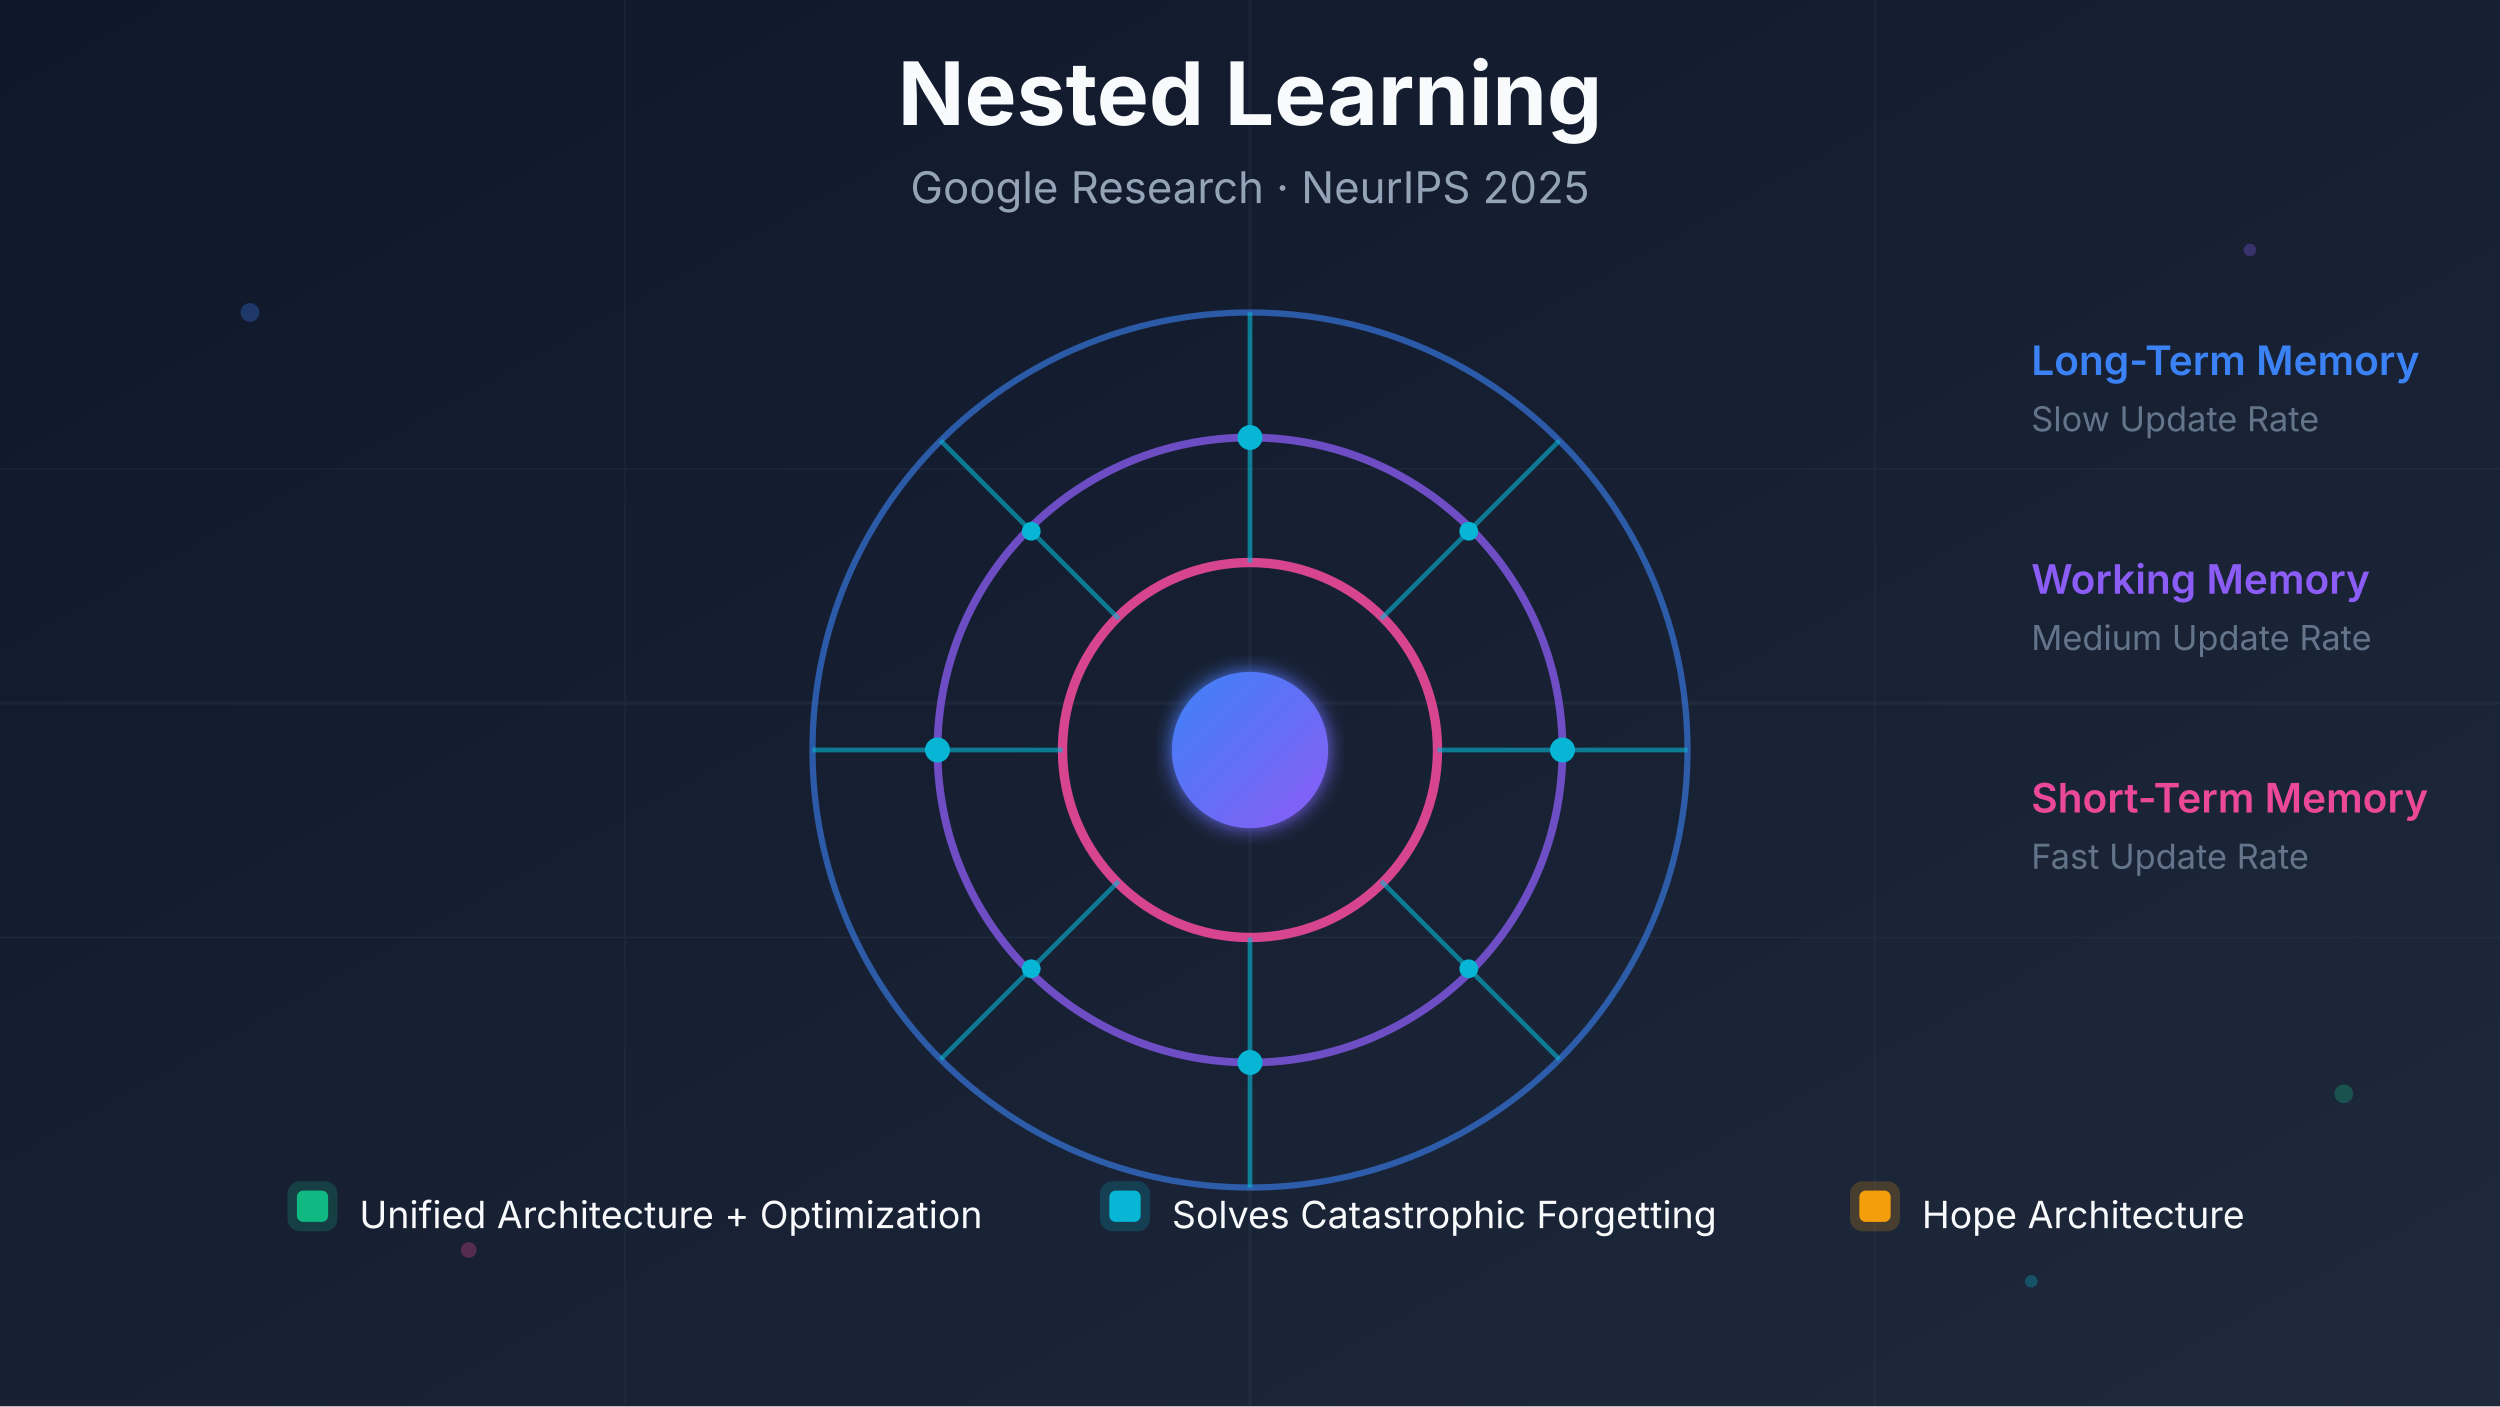
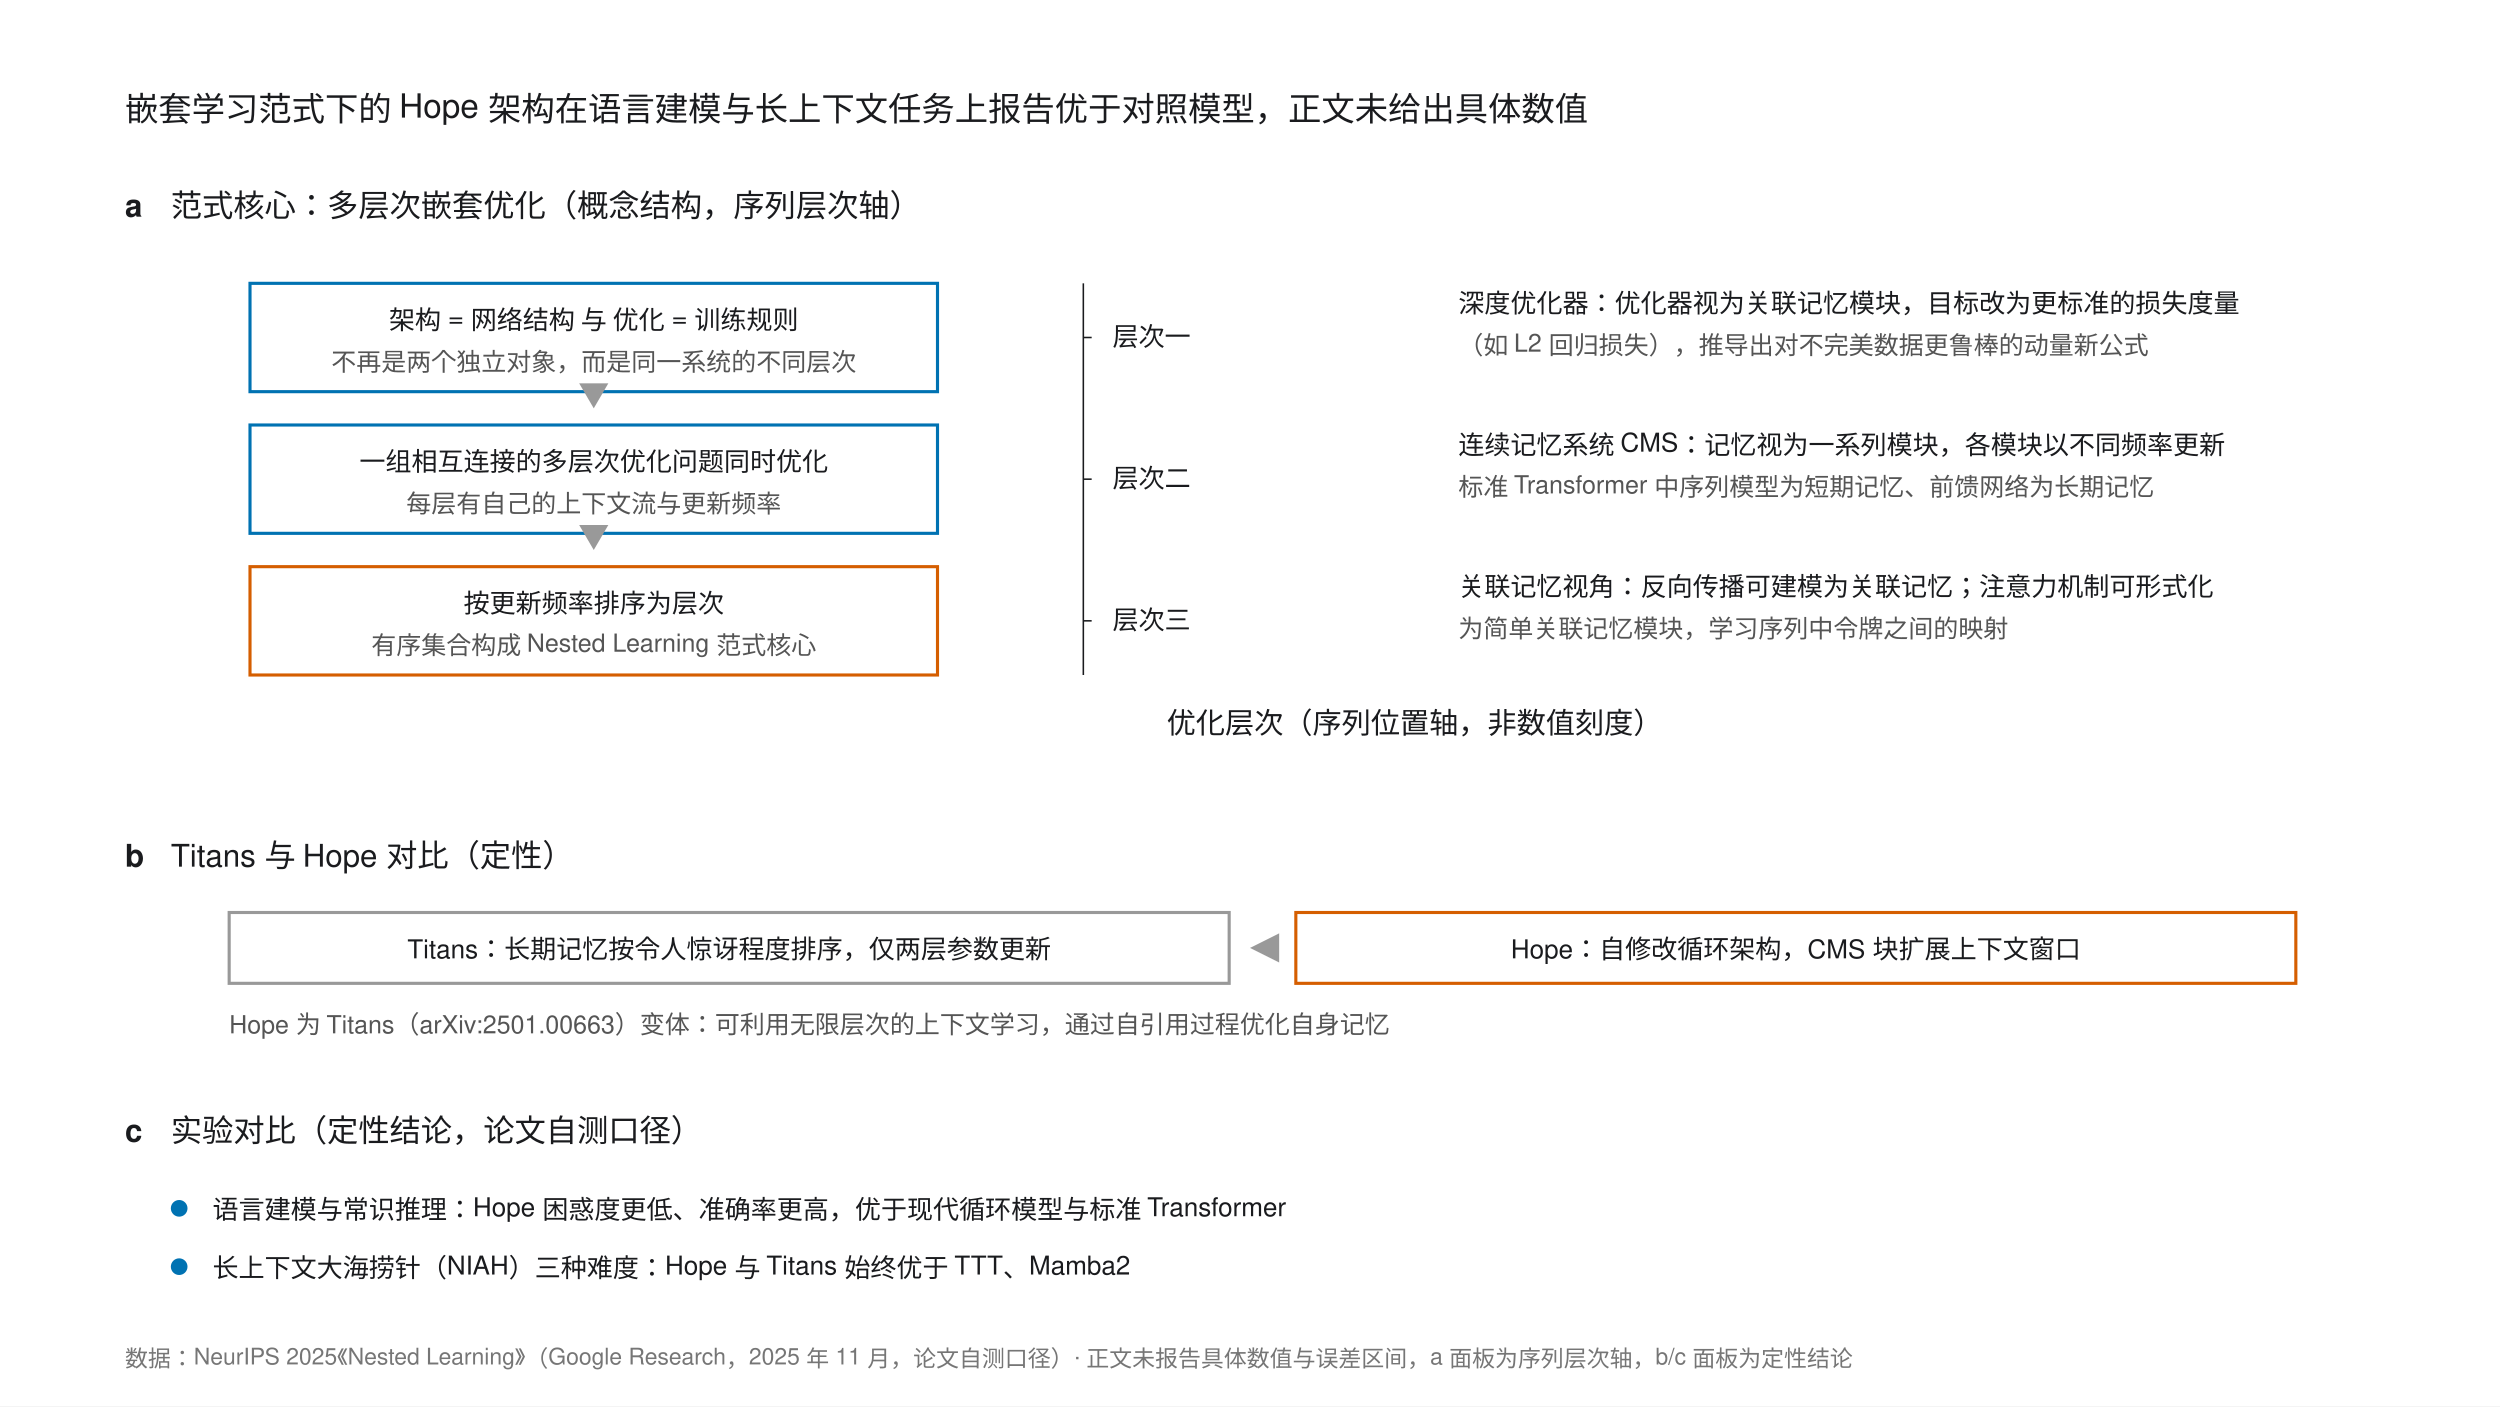
- <svg xmlns="http://www.w3.org/2000/svg" viewBox="0 0 800 450">
-   <defs>
-     <linearGradient id="bgGrad" x1="0%" y1="0%" x2="100%" y2="100%">
-       <stop offset="0%" style="stop-color:#0f172a" />
-       <stop offset="100%" style="stop-color:#1e293b" />
-     </linearGradient>
-     <linearGradient id="nodeGrad" x1="0%" y1="0%" x2="100%" y2="100%">
-       <stop offset="0%" style="stop-color:#3b82f6" />
-       <stop offset="100%" style="stop-color:#8b5cf6" />
-     </linearGradient>
-     <linearGradient id="accentGrad" x1="0%" y1="0%" x2="100%" y2="0%">
-       <stop offset="0%" style="stop-color:#06b6d4" />
-       <stop offset="100%" style="stop-color:#10b981" />
-     </linearGradient>
-     <filter id="glow">
-       <feGaussianBlur stdDeviation="3" result="coloredBlur" />
-       <feMerge>
-         <feMergeNode in="coloredBlur" />
-         <feMergeNode in="SourceGraphic" />
-       </feMerge>
-     </filter>
-   </defs>
-   <rect width="800" height="450" fill="url(#bgGrad)" />
-   <g opacity="0.1">
-     <path d="M0 225h800M400 0v450" stroke="#64748b" stroke-width="1" />
-     <path d="M0 150h800M0 300h800M200 0v450M600 0v450" stroke="#64748b" stroke-width="0.5" />
+ <svg xmlns="http://www.w3.org/2000/svg" width="1200" height="675" viewBox="0 0 1200 675" font-family="'Helvetica Neue',Helvetica,Arial,'PingFang SC',sans-serif">
+   <rect width="1200" height="675" fill="#FFFFFF" />
+   <text x="60" y="58" font-size="16" fill="#1A1B1E">嵌套学习范式下的 Hope 架构在语言建模与长上下文任务上报告优于对照模型，正文未给出具体数值</text>
+   <text x="60" y="104" font-size="15" font-weight="bold" fill="#1A1B1E">a</text>
+   <text x="82" y="104" font-size="15" fill="#1A1B1E">范式核心：多层次嵌套优化（概念结构，序列层次轴）</text>
+   <g>
+     <rect x="120" y="136" width="330" height="52" fill="#FFFFFF" stroke="#0072B2" stroke-width="1.5" />
+     <text x="285" y="158" font-size="12.5" fill="#1A1B1E" text-anchor="middle">架构 = 网络结构 与 优化 = 训练规则</text>
+     <text x="285" y="178" font-size="12" fill="#555" text-anchor="middle">不再是两个独立对象，而是同一系统的不同层次</text>
+     <polygon points="285,196 278,184 292,184" fill="#999999" />
+     <rect x="120" y="204" width="330" height="52" fill="#FFFFFF" stroke="#0072B2" stroke-width="1.5" />
+     <text x="285" y="226" font-size="12.5" fill="#1A1B1E" text-anchor="middle">一组相互连接的多层次优化问题同时优化</text>
+     <text x="285" y="246" font-size="12" fill="#555" text-anchor="middle">每层有自己的上下文流与更新频率</text>
+     <polygon points="285,264 278,252 292,252" fill="#999999" />
+     <rect x="120" y="272" width="330" height="52" fill="#FFFFFF" stroke="#D55E00" stroke-width="1.5" />
+     <text x="285" y="294" font-size="12.5" fill="#1A1B1E" text-anchor="middle">按更新频率排序为层次</text>
+     <text x="285" y="314" font-size="12" fill="#555" text-anchor="middle">有序集合构成 Nested Learning 范式核心</text>
  </g>
-   <text x="400" y="40" text-anchor="middle" fill="#f8fafc" font-family="system-ui, -apple-system, sans-serif" font-size="28" font-weight="700">Nested Learning</text>
-   <text x="400" y="65" text-anchor="middle" fill="#94a3b8" font-family="system-ui, -apple-system, sans-serif" font-size="14">Google Research · NeurIPS 2025</text>
-   <g transform="translate(400, 240)">
-     <circle r="140" fill="none" stroke="#3b82f6" stroke-width="2" opacity="0.6">
-       <animate attributeName="r" values="140;145;140" dur="4s" repeatCount="indefinite" />
-     </circle>
-     <circle r="100" fill="none" stroke="#8b5cf6" stroke-width="2.5" opacity="0.75">
-       <animate attributeName="r" values="100;106;100" dur="2.5s" repeatCount="indefinite" />
-     </circle>
-     <circle r="60" fill="none" stroke="#ec4899" stroke-width="3" opacity="0.9">
-       <animate attributeName="r" values="60;66;60" dur="1.5s" repeatCount="indefinite" />
-     </circle>
-     <circle r="25" fill="url(#nodeGrad)" filter="url(#glow)">
-       <animate attributeName="r" values="25;28;25" dur="1s" repeatCount="indefinite" />
-     </circle>
-     <g stroke="#06b6d4" stroke-width="1.5" opacity="0.6">
-       <line x1="0" y1="-60" x2="0" y2="-140" />
-       <line x1="0" y1="60" x2="0" y2="140" />
-       <line x1="-60" y1="0" x2="-140" y2="0" />
-       <line x1="60" y1="0" x2="140" y2="0" />
-       <line x1="42" y1="-42" x2="99" y2="-99" />
-       <line x1="-42" y1="42" x2="-99" y2="99" />
-       <line x1="-42" y1="-42" x2="-99" y2="-99" />
-       <line x1="42" y1="42" x2="99" y2="99" />
-     </g>
-     <g fill="#06b6d4">
-       <circle cx="0" cy="-100" r="4" />
-       <circle cx="0" cy="100" r="4" />
-       <circle cx="-100" cy="0" r="4" />
-       <circle cx="100" cy="0" r="4" />
-       <circle cx="70" cy="-70" r="3" />
-       <circle cx="-70" cy="70" r="3" />
-       <circle cx="-70" cy="-70" r="3" />
-       <circle cx="70" cy="70" r="3" />
-     </g>
+   <line x1="520" y1="136" x2="520" y2="324" stroke="#1A1B1E" stroke-width="0.75" />
+   <g stroke="#1A1B1E" stroke-width="0.75">
+     <line x1="520" y1="162" x2="524" y2="162" />
+     <line x1="520" y1="230" x2="524" y2="230" />
+     <line x1="520" y1="298" x2="524" y2="298" />
  </g>
-   <g font-family="system-ui, -apple-system, sans-serif">
-     <text x="650" y="120" fill="#3b82f6" font-size="13" font-weight="600">Long-Term Memory</text>
-     <text x="650" y="138" fill="#64748b" font-size="11">Slow Update Rate</text>
-     <text x="650" y="190" fill="#8b5cf6" font-size="13" font-weight="600">Working Memory</text>
-     <text x="650" y="208" fill="#64748b" font-size="11">Medium Update Rate</text>
-     <text x="650" y="260" fill="#ec4899" font-size="13" font-weight="600">Short-Term Memory</text>
-     <text x="650" y="278" fill="#64748b" font-size="11">Fast Update Rate</text>
+   <g font-size="12.5" fill="#1A1B1E">
+     <text x="534" y="166">层次一</text>
+     <text x="534" y="234">层次二</text>
+     <text x="534" y="302">层次三</text>
  </g>
-   <g transform="translate(100, 390)" font-family="system-ui, -apple-system, sans-serif">
-     <g transform="translate(0, 0)">
-       <rect x="-8" y="-12" width="16" height="16" rx="4" fill="#10b981" opacity="0.2" />
-       <rect x="-5" y="-9" width="10" height="10" rx="2" fill="#10b981" />
-       <text x="15" y="3" fill="#f8fafc" font-size="12">Unified Architecture + Optimization</text>
-     </g>
-     <g transform="translate(260, 0)">
-       <rect x="-8" y="-12" width="16" height="16" rx="4" fill="#06b6d4" opacity="0.2" />
-       <rect x="-5" y="-9" width="10" height="10" rx="2" fill="#06b6d4" />
-       <text x="15" y="3" fill="#f8fafc" font-size="12">Solves Catastrophic Forgetting</text>
-     </g>
-     <g transform="translate(500, 0)">
-       <rect x="-8" y="-12" width="16" height="16" rx="4" fill="#f59e0b" opacity="0.2" />
-       <rect x="-5" y="-9" width="10" height="10" rx="2" fill="#f59e0b" />
-       <text x="15" y="3" fill="#f8fafc" font-size="12">Hope Architecture</text>
-     </g>
+   <text x="560" y="352" font-size="14" fill="#1A1B1E">优化层次（序列位置轴，非数值刻度）</text>
+   <text x="700" y="150" font-size="12.5" fill="#1A1B1E">深度优化器：优化器视为关联记忆模块，目标改为更标准的损失度量</text>
+   <text x="700" y="170" font-size="12" fill="#555">（如 L2 回归损失），推导出对不完美数据更鲁棒的动量新公式</text>
+   <text x="700" y="218" font-size="12.5" fill="#1A1B1E">连续记忆系统 CMS：记忆视为一系列模块，各模块以不同频率更新</text>
+   <text x="700" y="238" font-size="12" fill="#555">标准 Transformer 中序列模型为短期记忆、前馈网络为长期记忆</text>
+   <text x="700" y="286" font-size="12.5" fill="#1A1B1E">关联记忆视角：反向传播可建模为关联记忆；注意力机制可形式化</text>
+   <text x="700" y="306" font-size="12" fill="#555">为简单关联记忆模块，学习序列中令牌之间的映射</text>
+   <text x="60" y="416" font-size="15" font-weight="bold" fill="#1A1B1E">b</text>
+   <text x="82" y="416" font-size="15" fill="#1A1B1E">Titans 与 Hope 对比（定性）</text>
+   <g font-size="12.5" fill="#1A1B1E">
+     <rect x="110" y="438" width="480" height="34" fill="#FFFFFF" stroke="#999999" stroke-width="1.5" />
+     <text x="350" y="460" text-anchor="middle">Titans：长期记忆按令人惊讶程度排序，仅两层参数更新</text>
+     <polygon points="600,455 614,448 614,462" fill="#999999" />
+     <rect x="622" y="438" width="480" height="34" fill="#FFFFFF" stroke="#D55E00" stroke-width="1.5" />
+     <text x="862" y="460" text-anchor="middle">Hope：自修改循环架构，CMS 块扩展上下文窗口</text>
  </g>
-   <g opacity="0.3">
-     <circle cx="80" cy="100" r="3" fill="#3b82f6" />
-     <circle cx="720" cy="80" r="2" fill="#8b5cf6" />
-     <circle cx="150" cy="400" r="2.5" fill="#ec4899" />
-     <circle cx="650" cy="410" r="2" fill="#06b6d4" />
-     <circle cx="750" cy="350" r="3" fill="#10b981" />
+   <text x="110" y="496" font-size="12" fill="#555">Hope 为 Titans（arXiv:2501.00663）变体：可利用无限层次的上下文学习，通过自引用过程优化自身记忆</text>
+   <text x="60" y="548" font-size="15" font-weight="bold" fill="#1A1B1E">c</text>
+   <text x="82" y="548" font-size="15" fill="#1A1B1E">实验对比（定性结论，论文自测口径）</text>
+   <g font-size="12.5" fill="#1A1B1E">
+     <circle cx="86" cy="580" r="4" fill="#0072B2" />
+     <text x="102" y="585">语言建模与常识推理：Hope 困惑度更低、准确率更高，优于现代循环模型与标准 Transformer</text>
+     <circle cx="86" cy="608" r="4" fill="#0072B2" />
+     <text x="102" y="613">长上下文大海捞针（NIAH）三种难度：Hope 与 Titans 始终优于 TTT、Mamba2</text>
  </g>
+   <text x="60" y="656" font-size="11" fill="#767676">数据：NeurIPS 2025《Nested Learning》（Google Research，2025 年 11 月，论文自测口径）· 正文未报告具体数值与误差区间，a 面板为序列层次轴，b/c 面板为定性结论</text>
</svg>
